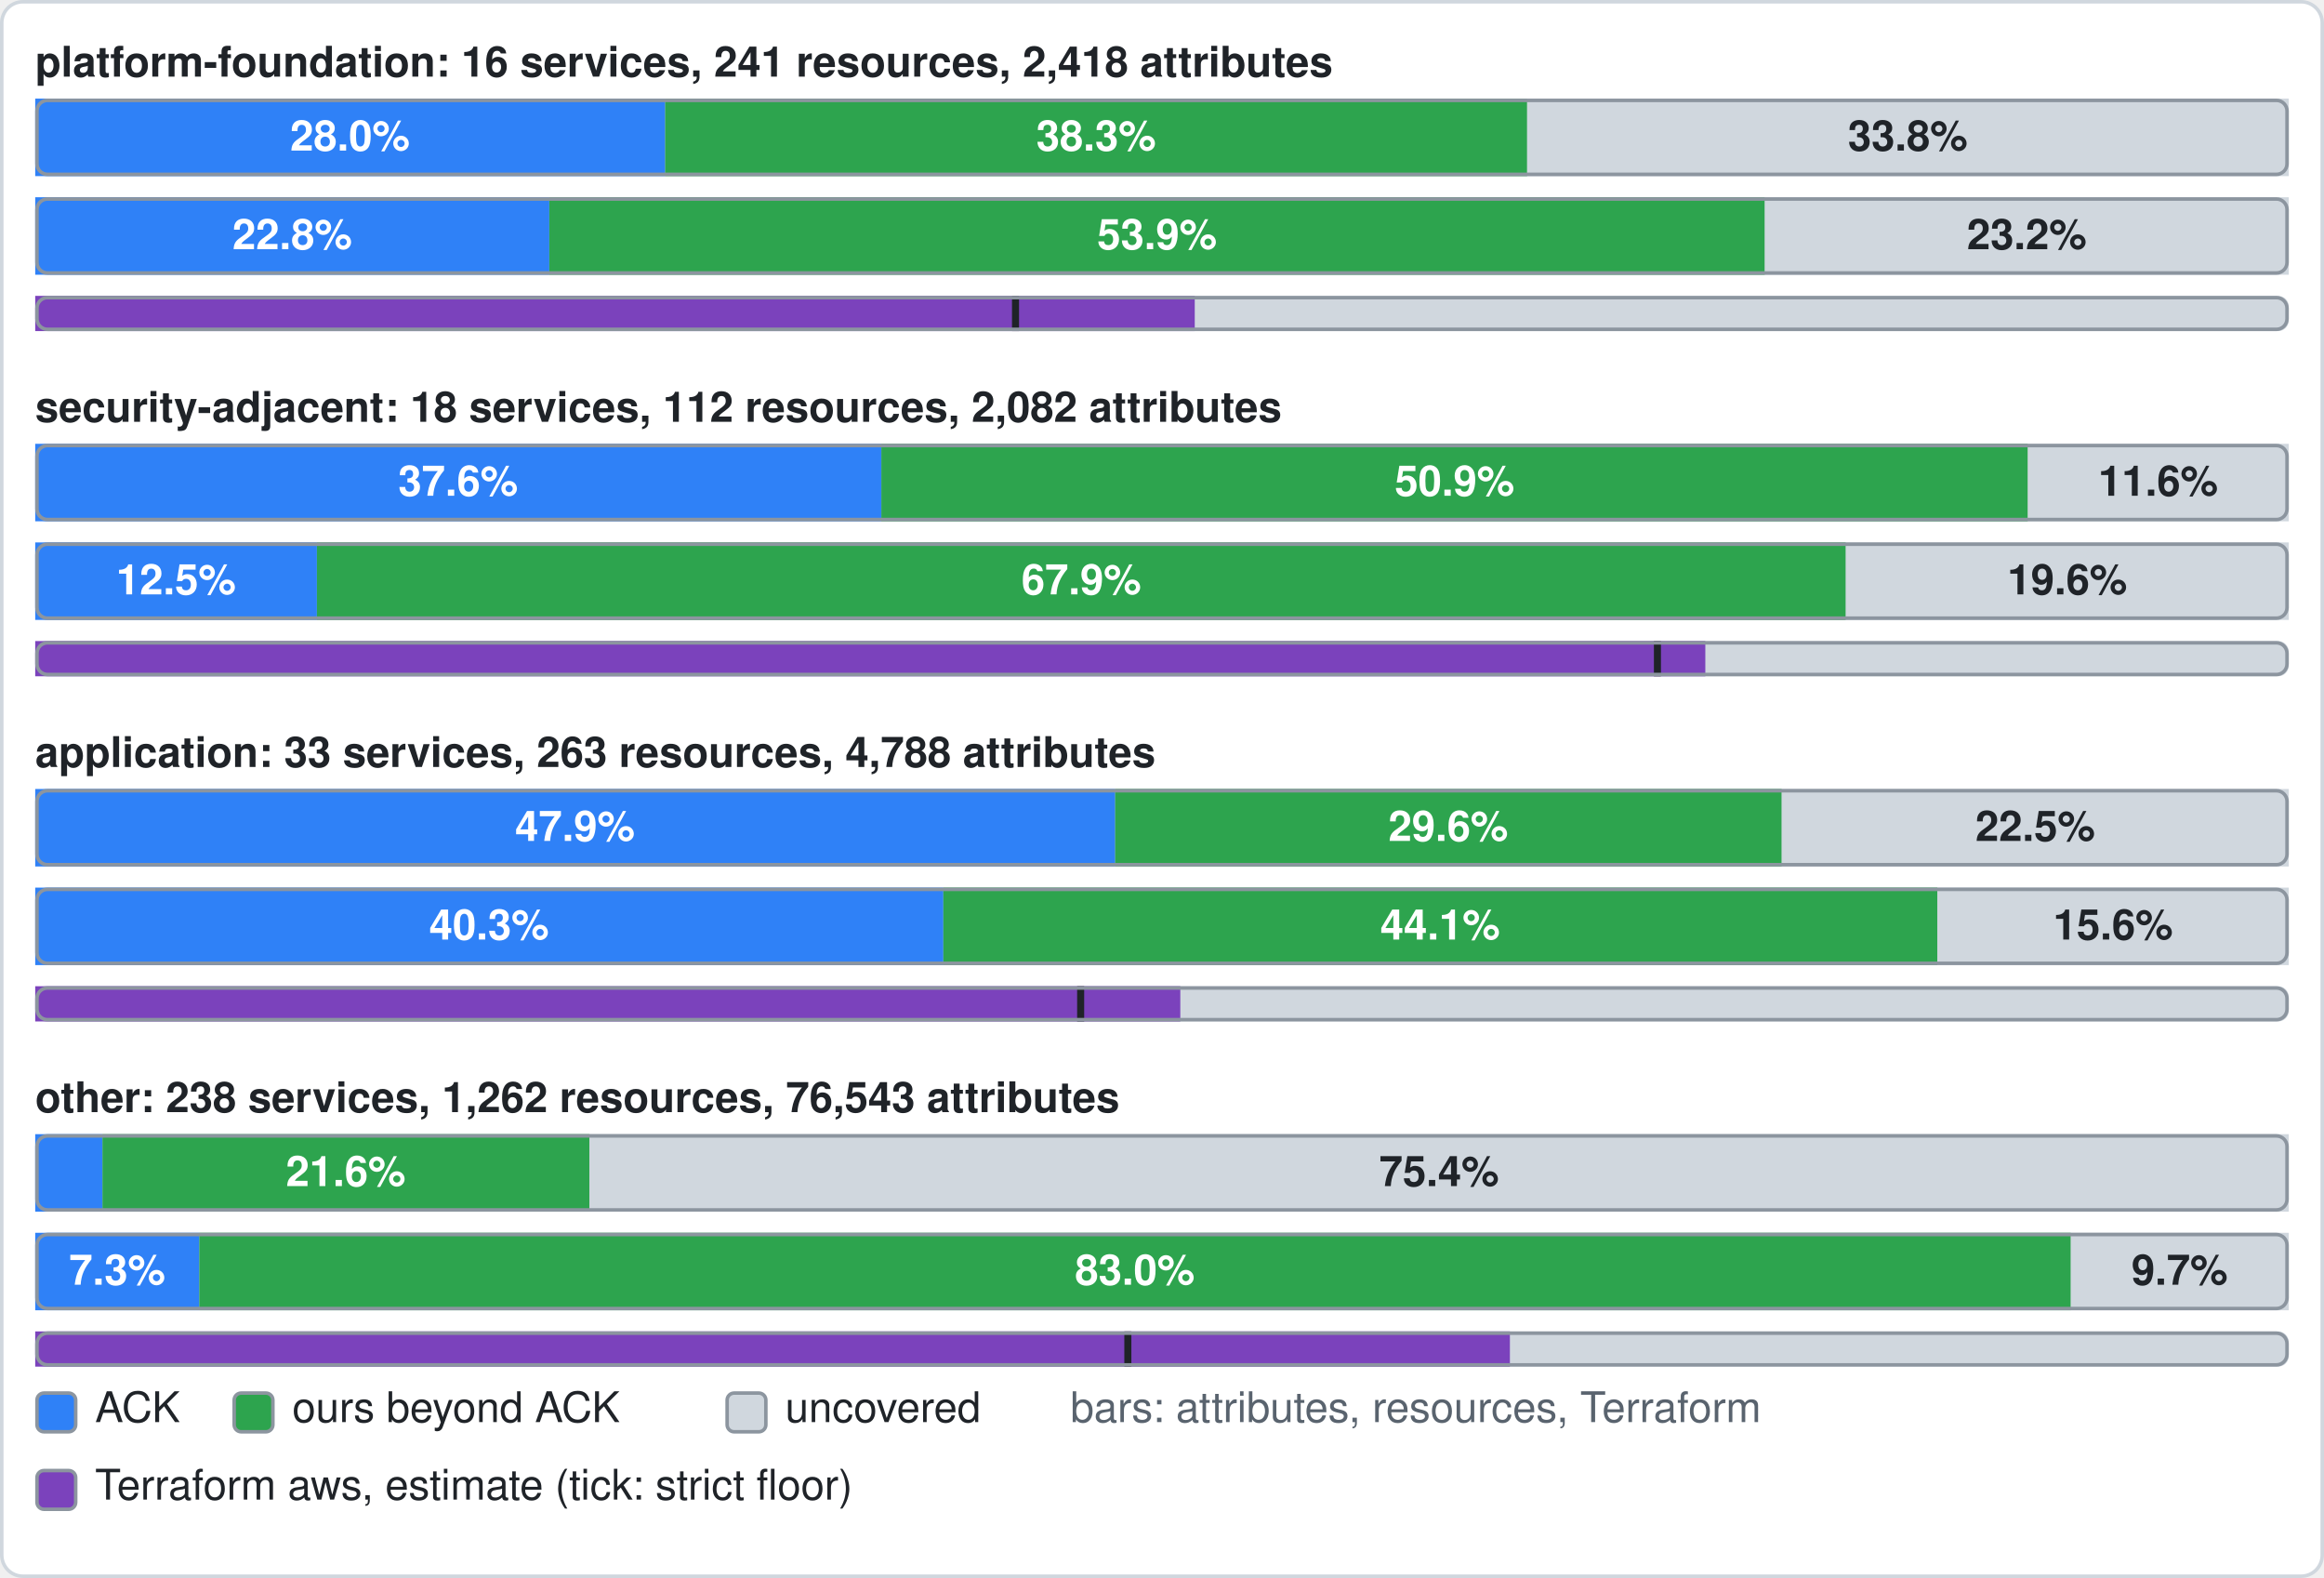
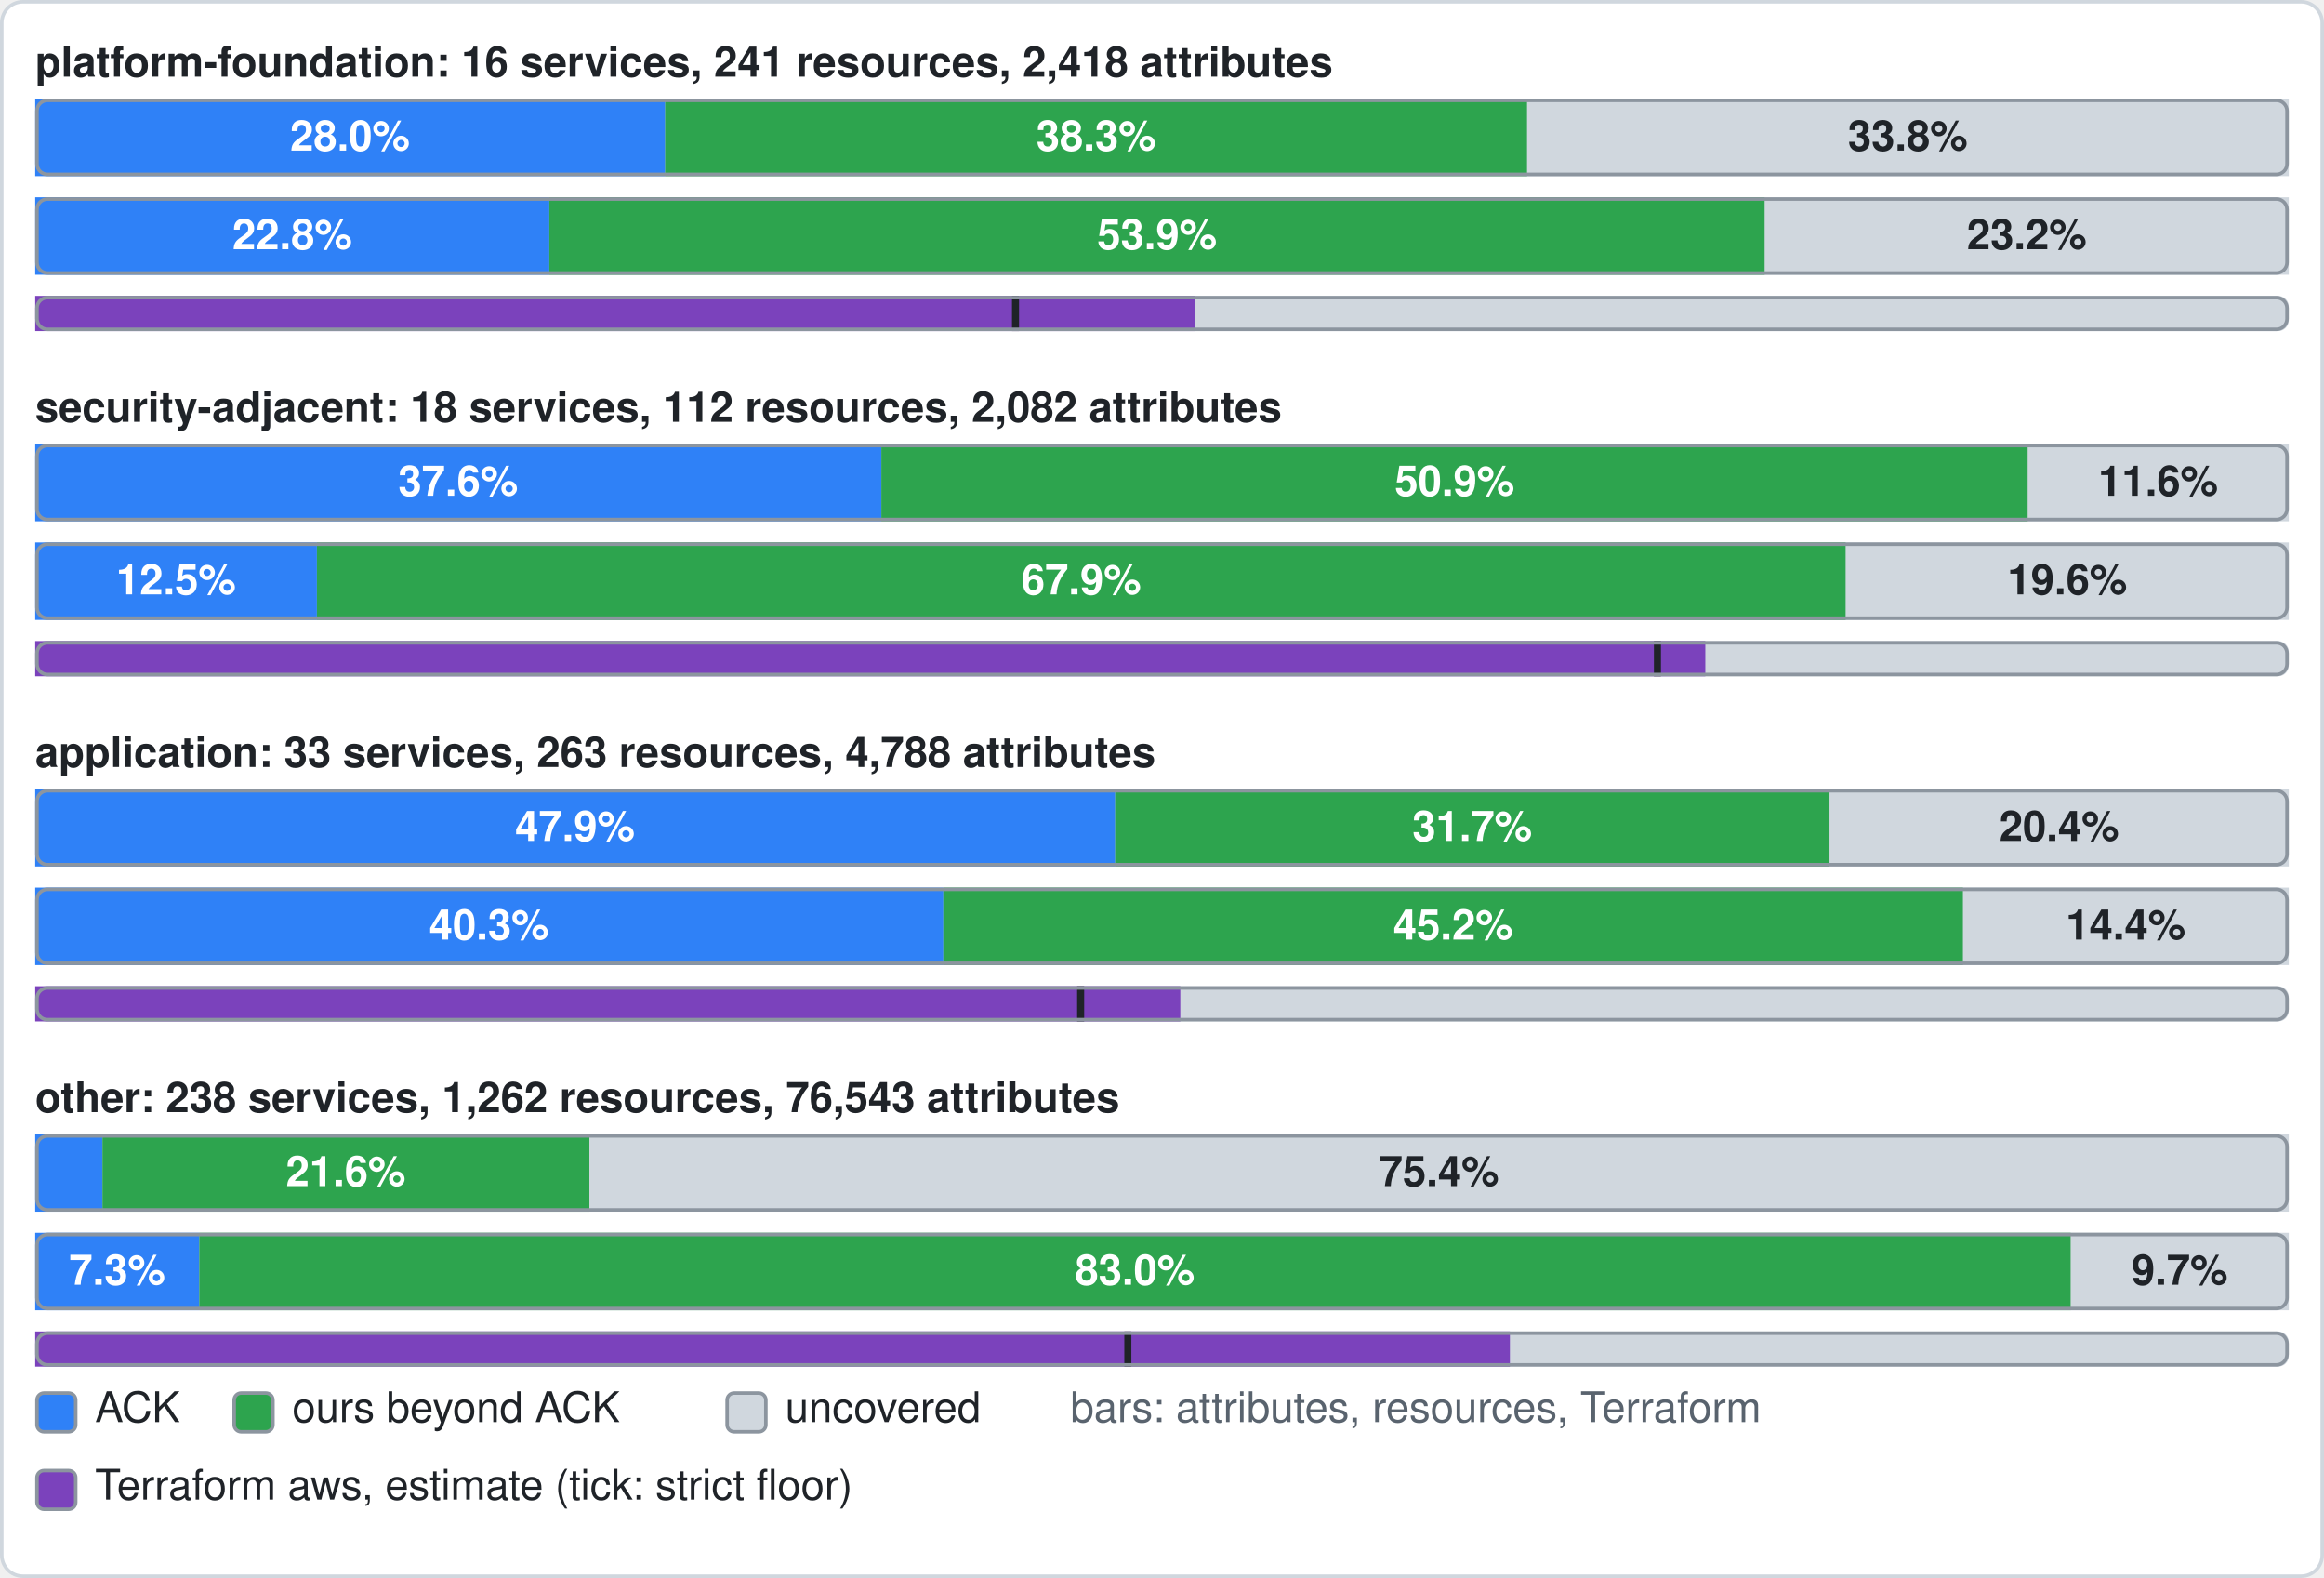
- <svg xmlns="http://www.w3.org/2000/svg" width="660" height="448" viewBox="0 0 660 448" role="img" aria-label="platform-foundation: attributes official 28.0%, ours beyond 38.3%, uncovered 33.8%; resources official 22.8%, ours beyond 53.9%, uncovered 23.2%; Terraform aws provider (estimate): 51.5% of 2400 attributes, at least 43.5%. security-adjacent: attributes official 37.6%, ours beyond 50.9%, uncovered 11.6%; resources official 12.5%, ours beyond 67.9%, uncovered 19.6%; Terraform aws provider (estimate): 74.1% of 2082 attributes, at least 72.0%. application: attributes official 47.9%, ours beyond 29.6%, uncovered 22.5%; resources official 40.3%, ours beyond 44.1%, uncovered 15.6%; Terraform aws provider (estimate): 50.8% of 4766 attributes, at least 46.4%. other: attributes official 3.0%, ours beyond 21.6%, uncovered 75.4%; resources official 7.3%, ours beyond 83.0%, uncovered 9.7%; Terraform aws provider (estimate): 65.4% of 76525 attributes, at least 48.5%">
+ <svg xmlns="http://www.w3.org/2000/svg" width="660" height="448" viewBox="0 0 660 448" role="img" aria-label="platform-foundation: attributes official 28.0%, ours beyond 38.3%, uncovered 33.8%; resources official 22.8%, ours beyond 53.9%, uncovered 23.2%; Terraform aws provider (estimate): 51.5% of 2400 attributes, at least 43.5%. security-adjacent: attributes official 37.6%, ours beyond 50.9%, uncovered 11.6%; resources official 12.5%, ours beyond 67.9%, uncovered 19.6%; Terraform aws provider (estimate): 74.1% of 2082 attributes, at least 72.0%. application: attributes official 47.9%, ours beyond 31.7%, uncovered 20.4%; resources official 40.3%, ours beyond 45.2%, uncovered 14.4%; Terraform aws provider (estimate): 50.8% of 4766 attributes, at least 46.4%. other: attributes official 3.0%, ours beyond 21.6%, uncovered 75.4%; resources official 7.3%, ours beyond 83.0%, uncovered 9.7%; Terraform aws provider (estimate): 65.4% of 76525 attributes, at least 48.5%">
  <rect x="0.5" y="0.5" width="659" height="447" rx="6" fill="#ffffff" stroke="#d0d7de" />
  <text x="10" y="19" font-family="-apple-system,BlinkMacSystemFont,'Segoe UI',Helvetica,Arial,sans-serif" font-size="12" font-weight="600" fill="#1f2328" dominant-baseline="central">platform-foundation: 16 services, 241 resources, 2,418 attributes</text>
  <rect x="10" y="28" width="640" height="22" rx="3" fill="#d0d7de" />
  <rect x="10" y="28" width="178.9" height="22" fill="#2f81f7" />
  <text x="99.4" y="40" font-family="-apple-system,BlinkMacSystemFont,'Segoe UI',Helvetica,Arial,sans-serif" font-size="12" font-weight="600" fill="#ffffff" text-anchor="middle" dominant-baseline="central">28.0%</text>
  <rect x="188.9" y="28" width="244.8" height="22" fill="#2da44e" />
  <text x="311.3" y="40" font-family="-apple-system,BlinkMacSystemFont,'Segoe UI',Helvetica,Arial,sans-serif" font-size="12" font-weight="600" fill="#ffffff" text-anchor="middle" dominant-baseline="central">38.3%</text>
  <rect x="433.7" y="28" width="216.3" height="22" fill="#d0d7de" />
  <text x="541.8" y="40" font-family="-apple-system,BlinkMacSystemFont,'Segoe UI',Helvetica,Arial,sans-serif" font-size="12" font-weight="600" fill="#1f2328" text-anchor="middle" dominant-baseline="central">33.8%</text>
  <rect x="10.5" y="28.5" width="639" height="21" rx="3" fill="none" stroke="#8c959f" />
  <rect x="10" y="56" width="640" height="22" rx="3" fill="#d0d7de" />
  <rect x="10" y="56" width="146" height="22" fill="#2f81f7" />
  <text x="83" y="68" font-family="-apple-system,BlinkMacSystemFont,'Segoe UI',Helvetica,Arial,sans-serif" font-size="12" font-weight="600" fill="#ffffff" text-anchor="middle" dominant-baseline="central">22.8%</text>
  <rect x="156" y="56" width="345.2" height="22" fill="#2da44e" />
  <text x="328.6" y="68" font-family="-apple-system,BlinkMacSystemFont,'Segoe UI',Helvetica,Arial,sans-serif" font-size="12" font-weight="600" fill="#ffffff" text-anchor="middle" dominant-baseline="central">53.9%</text>
  <rect x="501.2" y="56" width="148.8" height="22" fill="#d0d7de" />
  <text x="575.6" y="68" font-family="-apple-system,BlinkMacSystemFont,'Segoe UI',Helvetica,Arial,sans-serif" font-size="12" font-weight="600" fill="#1f2328" text-anchor="middle" dominant-baseline="central">23.2%</text>
  <rect x="10.5" y="56.5" width="639" height="21" rx="3" fill="none" stroke="#8c959f" />
  <rect x="10" y="84" width="640" height="10" rx="3" fill="#d0d7de" />
  <rect x="10" y="84" width="329.3" height="10" fill="#7b42bc" />
  <rect x="287.4" y="84" width="2" height="10" fill="#1f2328" />
  <rect x="10.5" y="84.5" width="639" height="9" rx="3" fill="none" stroke="#8c959f" />
  <text x="10" y="117" font-family="-apple-system,BlinkMacSystemFont,'Segoe UI',Helvetica,Arial,sans-serif" font-size="12" font-weight="600" fill="#1f2328" dominant-baseline="central">security-adjacent: 18 services, 112 resources, 2,082 attributes</text>
  <rect x="10" y="126" width="640" height="22" rx="3" fill="#d0d7de" />
  <rect x="10" y="126" width="240.3" height="22" fill="#2f81f7" />
  <text x="130.1" y="138" font-family="-apple-system,BlinkMacSystemFont,'Segoe UI',Helvetica,Arial,sans-serif" font-size="12" font-weight="600" fill="#ffffff" text-anchor="middle" dominant-baseline="central">37.6%</text>
  <rect x="250.3" y="126" width="325.6" height="22" fill="#2da44e" />
  <text x="413.1" y="138" font-family="-apple-system,BlinkMacSystemFont,'Segoe UI',Helvetica,Arial,sans-serif" font-size="12" font-weight="600" fill="#ffffff" text-anchor="middle" dominant-baseline="central">50.9%</text>
  <rect x="575.9" y="126" width="74.1" height="22" fill="#d0d7de" />
  <text x="612.9" y="138" font-family="-apple-system,BlinkMacSystemFont,'Segoe UI',Helvetica,Arial,sans-serif" font-size="12" font-weight="600" fill="#1f2328" text-anchor="middle" dominant-baseline="central">11.6%</text>
  <rect x="10.5" y="126.5" width="639" height="21" rx="3" fill="none" stroke="#8c959f" />
  <rect x="10" y="154" width="640" height="22" rx="3" fill="#d0d7de" />
  <rect x="10" y="154" width="80" height="22" fill="#2f81f7" />
  <text x="50" y="166" font-family="-apple-system,BlinkMacSystemFont,'Segoe UI',Helvetica,Arial,sans-serif" font-size="12" font-weight="600" fill="#ffffff" text-anchor="middle" dominant-baseline="central">12.5%</text>
  <rect x="90" y="154" width="434.2" height="22" fill="#2da44e" />
  <text x="307.1" y="166" font-family="-apple-system,BlinkMacSystemFont,'Segoe UI',Helvetica,Arial,sans-serif" font-size="12" font-weight="600" fill="#ffffff" text-anchor="middle" dominant-baseline="central">67.9%</text>
  <rect x="524.2" y="154" width="125.8" height="22" fill="#d0d7de" />
  <text x="587.1" y="166" font-family="-apple-system,BlinkMacSystemFont,'Segoe UI',Helvetica,Arial,sans-serif" font-size="12" font-weight="600" fill="#1f2328" text-anchor="middle" dominant-baseline="central">19.6%</text>
  <rect x="10.5" y="154.5" width="639" height="21" rx="3" fill="none" stroke="#8c959f" />
  <rect x="10" y="182" width="640" height="10" rx="3" fill="#d0d7de" />
  <rect x="10" y="182" width="474.3" height="10" fill="#7b42bc" />
  <rect x="469.7" y="182" width="2" height="10" fill="#1f2328" />
  <rect x="10.5" y="182.5" width="639" height="9" rx="3" fill="none" stroke="#8c959f" />
  <text x="10" y="215" font-family="-apple-system,BlinkMacSystemFont,'Segoe UI',Helvetica,Arial,sans-serif" font-size="12" font-weight="600" fill="#1f2328" dominant-baseline="central">application: 33 services, 263 resources, 4,788 attributes</text>
  <rect x="10" y="224" width="640" height="22" rx="3" fill="#d0d7de" />
  <rect x="10" y="224" width="306.7" height="22" fill="#2f81f7" />
  <text x="163.3" y="236" font-family="-apple-system,BlinkMacSystemFont,'Segoe UI',Helvetica,Arial,sans-serif" font-size="12" font-weight="600" fill="#ffffff" text-anchor="middle" dominant-baseline="central">47.9%</text>
-   <rect x="316.7" y="224" width="189.3" height="22" fill="#2da44e" />
-   <text x="411.3" y="236" font-family="-apple-system,BlinkMacSystemFont,'Segoe UI',Helvetica,Arial,sans-serif" font-size="12" font-weight="600" fill="#ffffff" text-anchor="middle" dominant-baseline="central">29.6%</text>
-   <rect x="506" y="224" width="144" height="22" fill="#d0d7de" />
-   <text x="578" y="236" font-family="-apple-system,BlinkMacSystemFont,'Segoe UI',Helvetica,Arial,sans-serif" font-size="12" font-weight="600" fill="#1f2328" text-anchor="middle" dominant-baseline="central">22.5%</text>
+   <rect x="316.7" y="224" width="202.9" height="22" fill="#2da44e" />
+   <text x="418.1" y="236" font-family="-apple-system,BlinkMacSystemFont,'Segoe UI',Helvetica,Arial,sans-serif" font-size="12" font-weight="600" fill="#ffffff" text-anchor="middle" dominant-baseline="central">31.7%</text>
+   <rect x="519.6" y="224" width="130.4" height="22" fill="#d0d7de" />
+   <text x="584.8" y="236" font-family="-apple-system,BlinkMacSystemFont,'Segoe UI',Helvetica,Arial,sans-serif" font-size="12" font-weight="600" fill="#1f2328" text-anchor="middle" dominant-baseline="central">20.4%</text>
  <rect x="10.5" y="224.5" width="639" height="21" rx="3" fill="none" stroke="#8c959f" />
  <rect x="10" y="252" width="640" height="22" rx="3" fill="#d0d7de" />
  <rect x="10" y="252" width="257.9" height="22" fill="#2f81f7" />
  <text x="138.9" y="264" font-family="-apple-system,BlinkMacSystemFont,'Segoe UI',Helvetica,Arial,sans-serif" font-size="12" font-weight="600" fill="#ffffff" text-anchor="middle" dominant-baseline="central">40.3%</text>
-   <rect x="267.9" y="252" width="282.3" height="22" fill="#2da44e" />
-   <text x="409" y="264" font-family="-apple-system,BlinkMacSystemFont,'Segoe UI',Helvetica,Arial,sans-serif" font-size="12" font-weight="600" fill="#ffffff" text-anchor="middle" dominant-baseline="central">44.1%</text>
-   <rect x="550.2" y="252" width="99.8" height="22" fill="#d0d7de" />
-   <text x="600.1" y="264" font-family="-apple-system,BlinkMacSystemFont,'Segoe UI',Helvetica,Arial,sans-serif" font-size="12" font-weight="600" fill="#1f2328" text-anchor="middle" dominant-baseline="central">15.6%</text>
+   <rect x="267.9" y="252" width="289.6" height="22" fill="#2da44e" />
+   <text x="412.7" y="264" font-family="-apple-system,BlinkMacSystemFont,'Segoe UI',Helvetica,Arial,sans-serif" font-size="12" font-weight="600" fill="#ffffff" text-anchor="middle" dominant-baseline="central">45.2%</text>
+   <rect x="557.5" y="252" width="92.5" height="22" fill="#d0d7de" />
+   <text x="603.7" y="264" font-family="-apple-system,BlinkMacSystemFont,'Segoe UI',Helvetica,Arial,sans-serif" font-size="12" font-weight="600" fill="#1f2328" text-anchor="middle" dominant-baseline="central">14.4%</text>
  <rect x="10.5" y="252.5" width="639" height="21" rx="3" fill="none" stroke="#8c959f" />
  <rect x="10" y="280" width="640" height="10" rx="3" fill="#d0d7de" />
  <rect x="10" y="280" width="325.2" height="10" fill="#7b42bc" />
  <rect x="305.9" y="280" width="2" height="10" fill="#1f2328" />
  <rect x="10.5" y="280.5" width="639" height="9" rx="3" fill="none" stroke="#8c959f" />
  <text x="10" y="313" font-family="-apple-system,BlinkMacSystemFont,'Segoe UI',Helvetica,Arial,sans-serif" font-size="12" font-weight="600" fill="#1f2328" dominant-baseline="central">other: 238 services, 1,262 resources, 76,543 attributes</text>
  <rect x="10" y="322" width="640" height="22" rx="3" fill="#d0d7de" />
  <rect x="10" y="322" width="19.1" height="22" fill="#2f81f7" />
  <rect x="29.1" y="322" width="138.3" height="22" fill="#2da44e" />
  <text x="98.2" y="334" font-family="-apple-system,BlinkMacSystemFont,'Segoe UI',Helvetica,Arial,sans-serif" font-size="12" font-weight="600" fill="#ffffff" text-anchor="middle" dominant-baseline="central">21.6%</text>
  <rect x="167.4" y="322" width="482.6" height="22" fill="#d0d7de" />
  <text x="408.7" y="334" font-family="-apple-system,BlinkMacSystemFont,'Segoe UI',Helvetica,Arial,sans-serif" font-size="12" font-weight="600" fill="#1f2328" text-anchor="middle" dominant-baseline="central">75.4%</text>
  <rect x="10.5" y="322.5" width="639" height="21" rx="3" fill="none" stroke="#8c959f" />
  <rect x="10" y="350" width="640" height="22" rx="3" fill="#d0d7de" />
  <rect x="10" y="350" width="46.6" height="22" fill="#2f81f7" />
  <text x="33.3" y="362" font-family="-apple-system,BlinkMacSystemFont,'Segoe UI',Helvetica,Arial,sans-serif" font-size="12" font-weight="600" fill="#ffffff" text-anchor="middle" dominant-baseline="central">7.3%</text>
  <rect x="56.6" y="350" width="531.5" height="22" fill="#2da44e" />
  <text x="322.3" y="362" font-family="-apple-system,BlinkMacSystemFont,'Segoe UI',Helvetica,Arial,sans-serif" font-size="12" font-weight="600" fill="#ffffff" text-anchor="middle" dominant-baseline="central">83.0%</text>
  <rect x="588.1" y="350" width="61.9" height="22" fill="#d0d7de" />
  <text x="619" y="362" font-family="-apple-system,BlinkMacSystemFont,'Segoe UI',Helvetica,Arial,sans-serif" font-size="12" font-weight="600" fill="#1f2328" text-anchor="middle" dominant-baseline="central">9.7%</text>
  <rect x="10.5" y="350.5" width="639" height="21" rx="3" fill="none" stroke="#8c959f" />
  <rect x="10" y="378" width="640" height="10" rx="3" fill="#d0d7de" />
  <rect x="10" y="378" width="418.8" height="10" fill="#7b42bc" />
  <rect x="319.3" y="378" width="2" height="10" fill="#1f2328" />
  <rect x="10.5" y="378.5" width="639" height="9" rx="3" fill="none" stroke="#8c959f" />
  <rect x="10.5" y="395.5" width="11" height="11" rx="2" fill="#2f81f7" stroke="#8c959f" />
  <text x="27" y="401" font-family="-apple-system,BlinkMacSystemFont,'Segoe UI',Helvetica,Arial,sans-serif" font-size="12" fill="#1f2328" dominant-baseline="central">ACK</text>
  <rect x="66.5" y="395.5" width="11" height="11" rx="2" fill="#2da44e" stroke="#8c959f" />
  <text x="83" y="401" font-family="-apple-system,BlinkMacSystemFont,'Segoe UI',Helvetica,Arial,sans-serif" font-size="12" fill="#1f2328" dominant-baseline="central">ours beyond ACK</text>
  <rect x="206.5" y="395.5" width="11" height="11" rx="2" fill="#d0d7de" stroke="#8c959f" />
  <text x="223" y="401" font-family="-apple-system,BlinkMacSystemFont,'Segoe UI',Helvetica,Arial,sans-serif" font-size="12" fill="#1f2328" dominant-baseline="central">uncovered</text>
  <text x="304" y="401" font-family="-apple-system,BlinkMacSystemFont,'Segoe UI',Helvetica,Arial,sans-serif" font-size="12" fill="#59636e" dominant-baseline="central">bars: attributes, resources, Terraform</text>
  <rect x="10.5" y="417.5" width="11" height="11" rx="2" fill="#7b42bc" stroke="#8c959f" />
  <text x="27" y="423" font-family="-apple-system,BlinkMacSystemFont,'Segoe UI',Helvetica,Arial,sans-serif" font-size="12" fill="#1f2328" dominant-baseline="central">Terraform aws, estimate (tick: strict floor)</text>
</svg>
